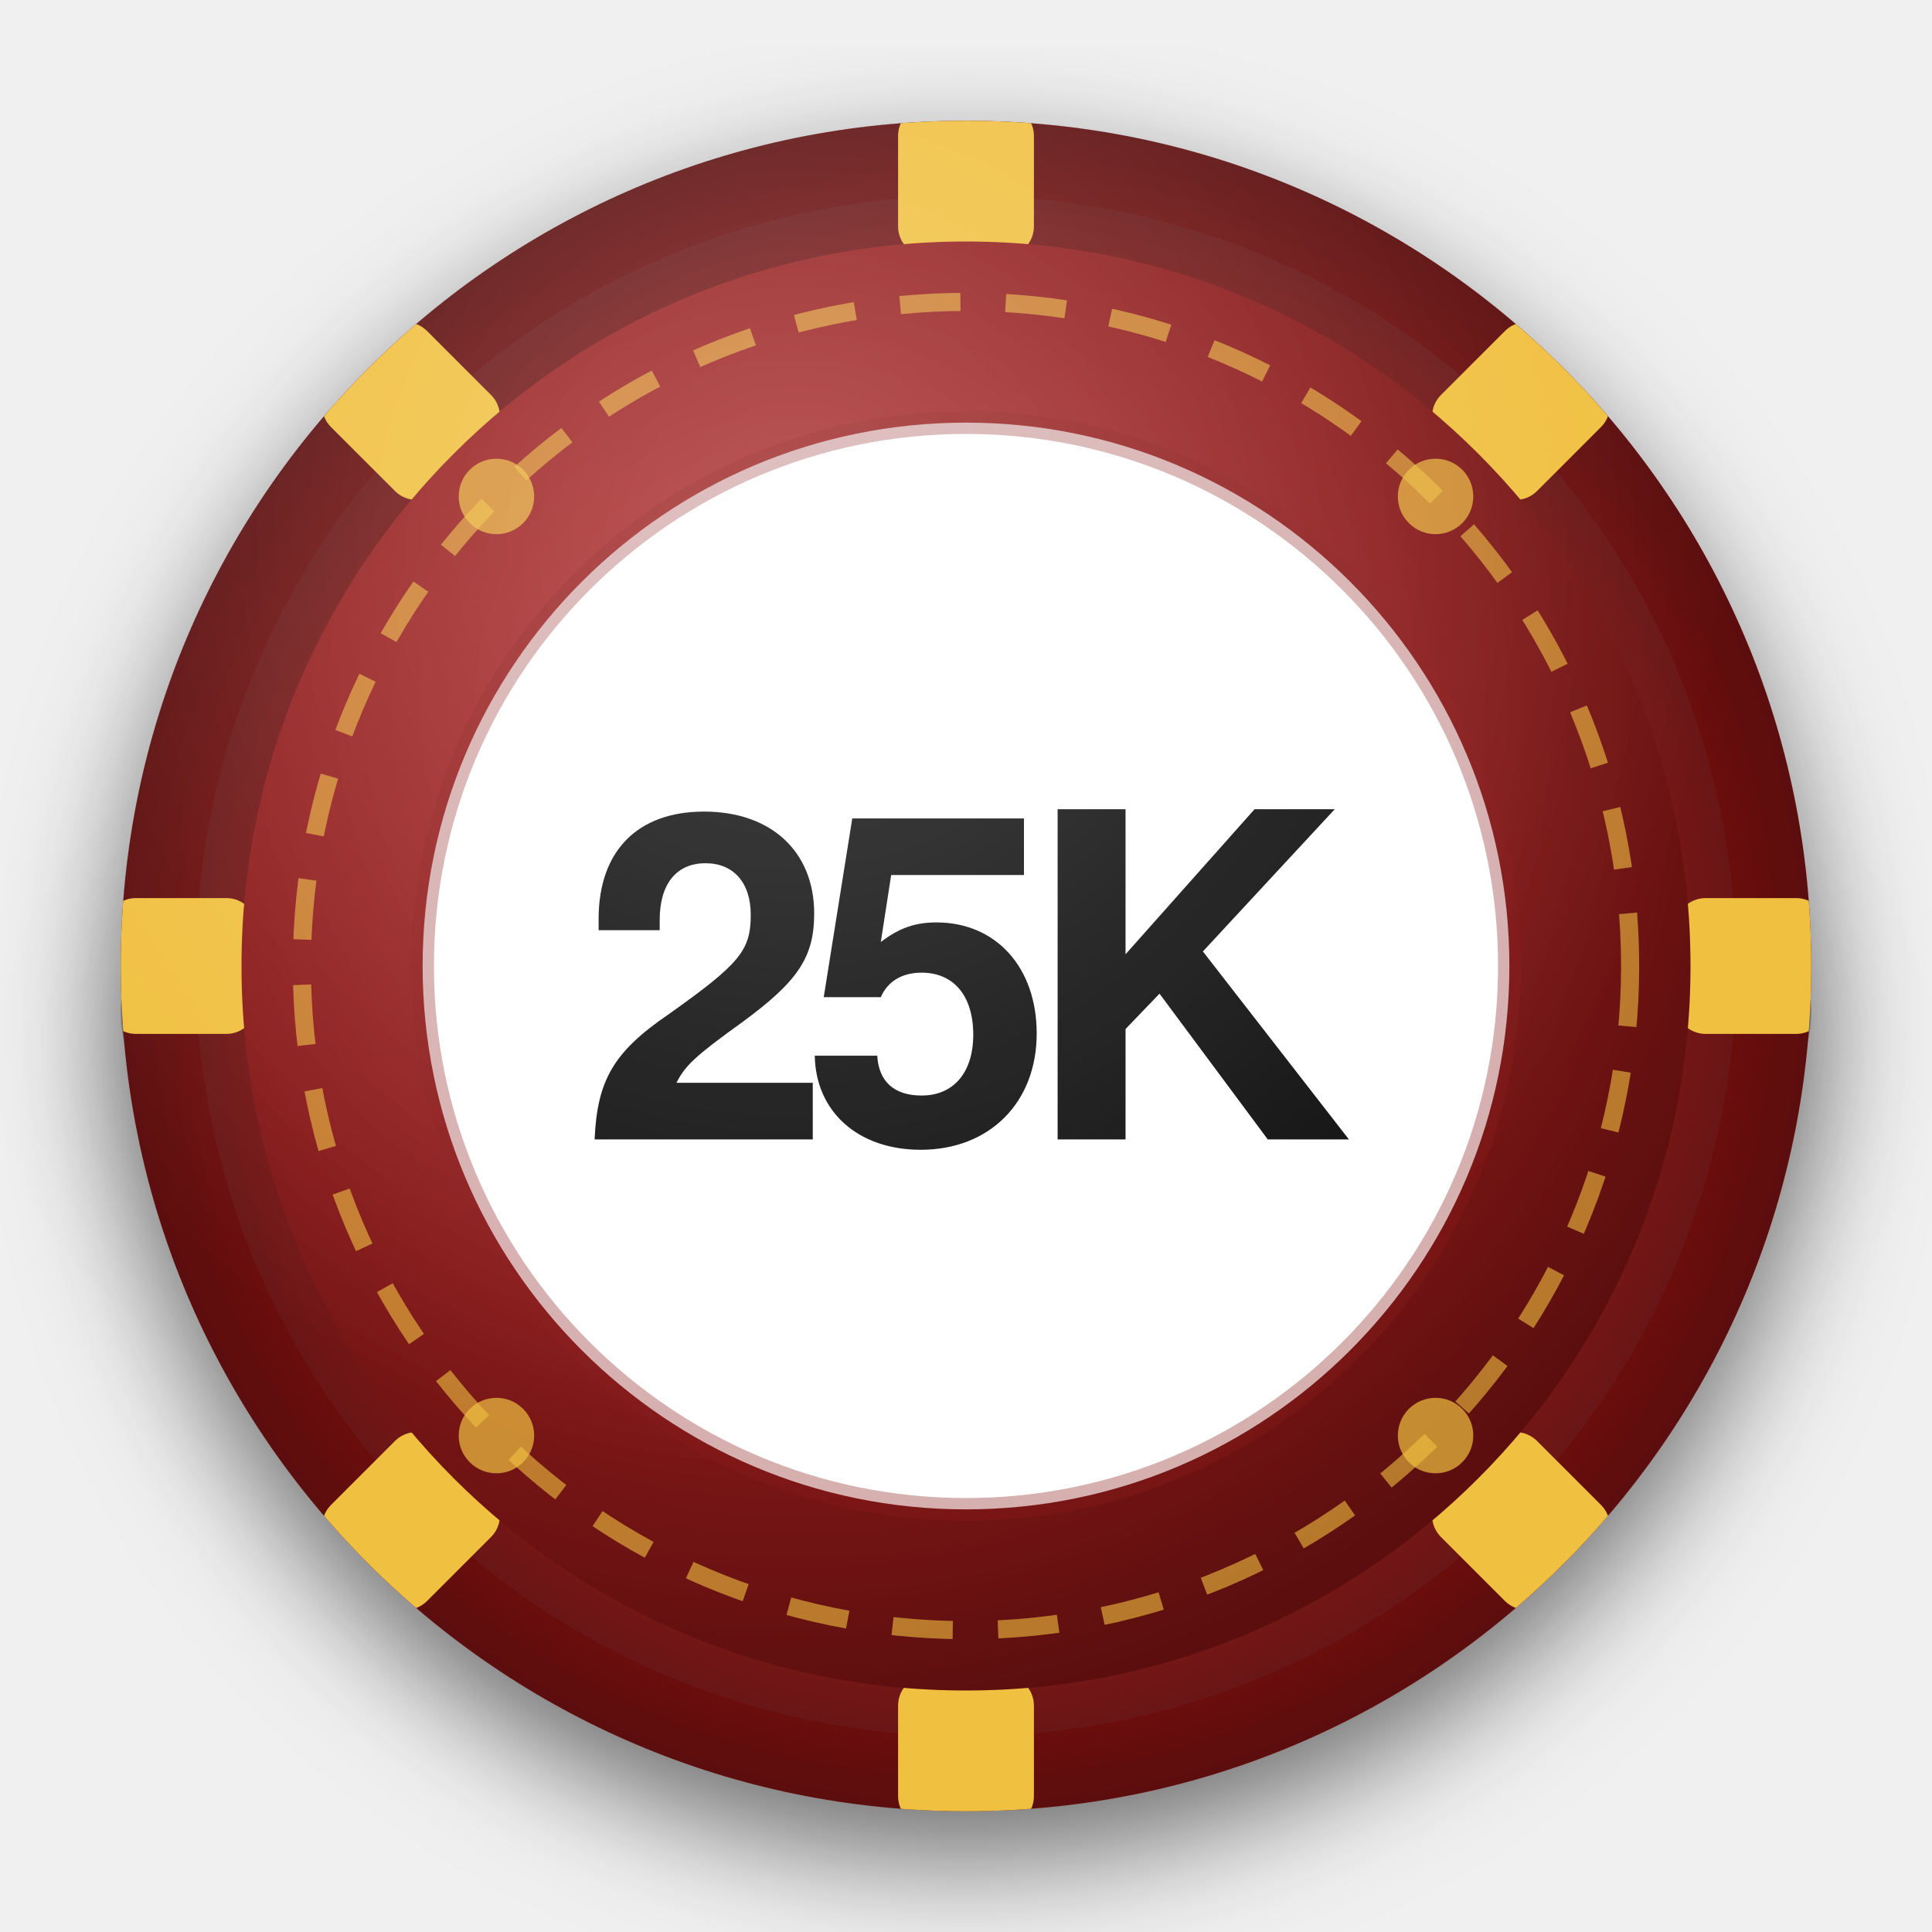
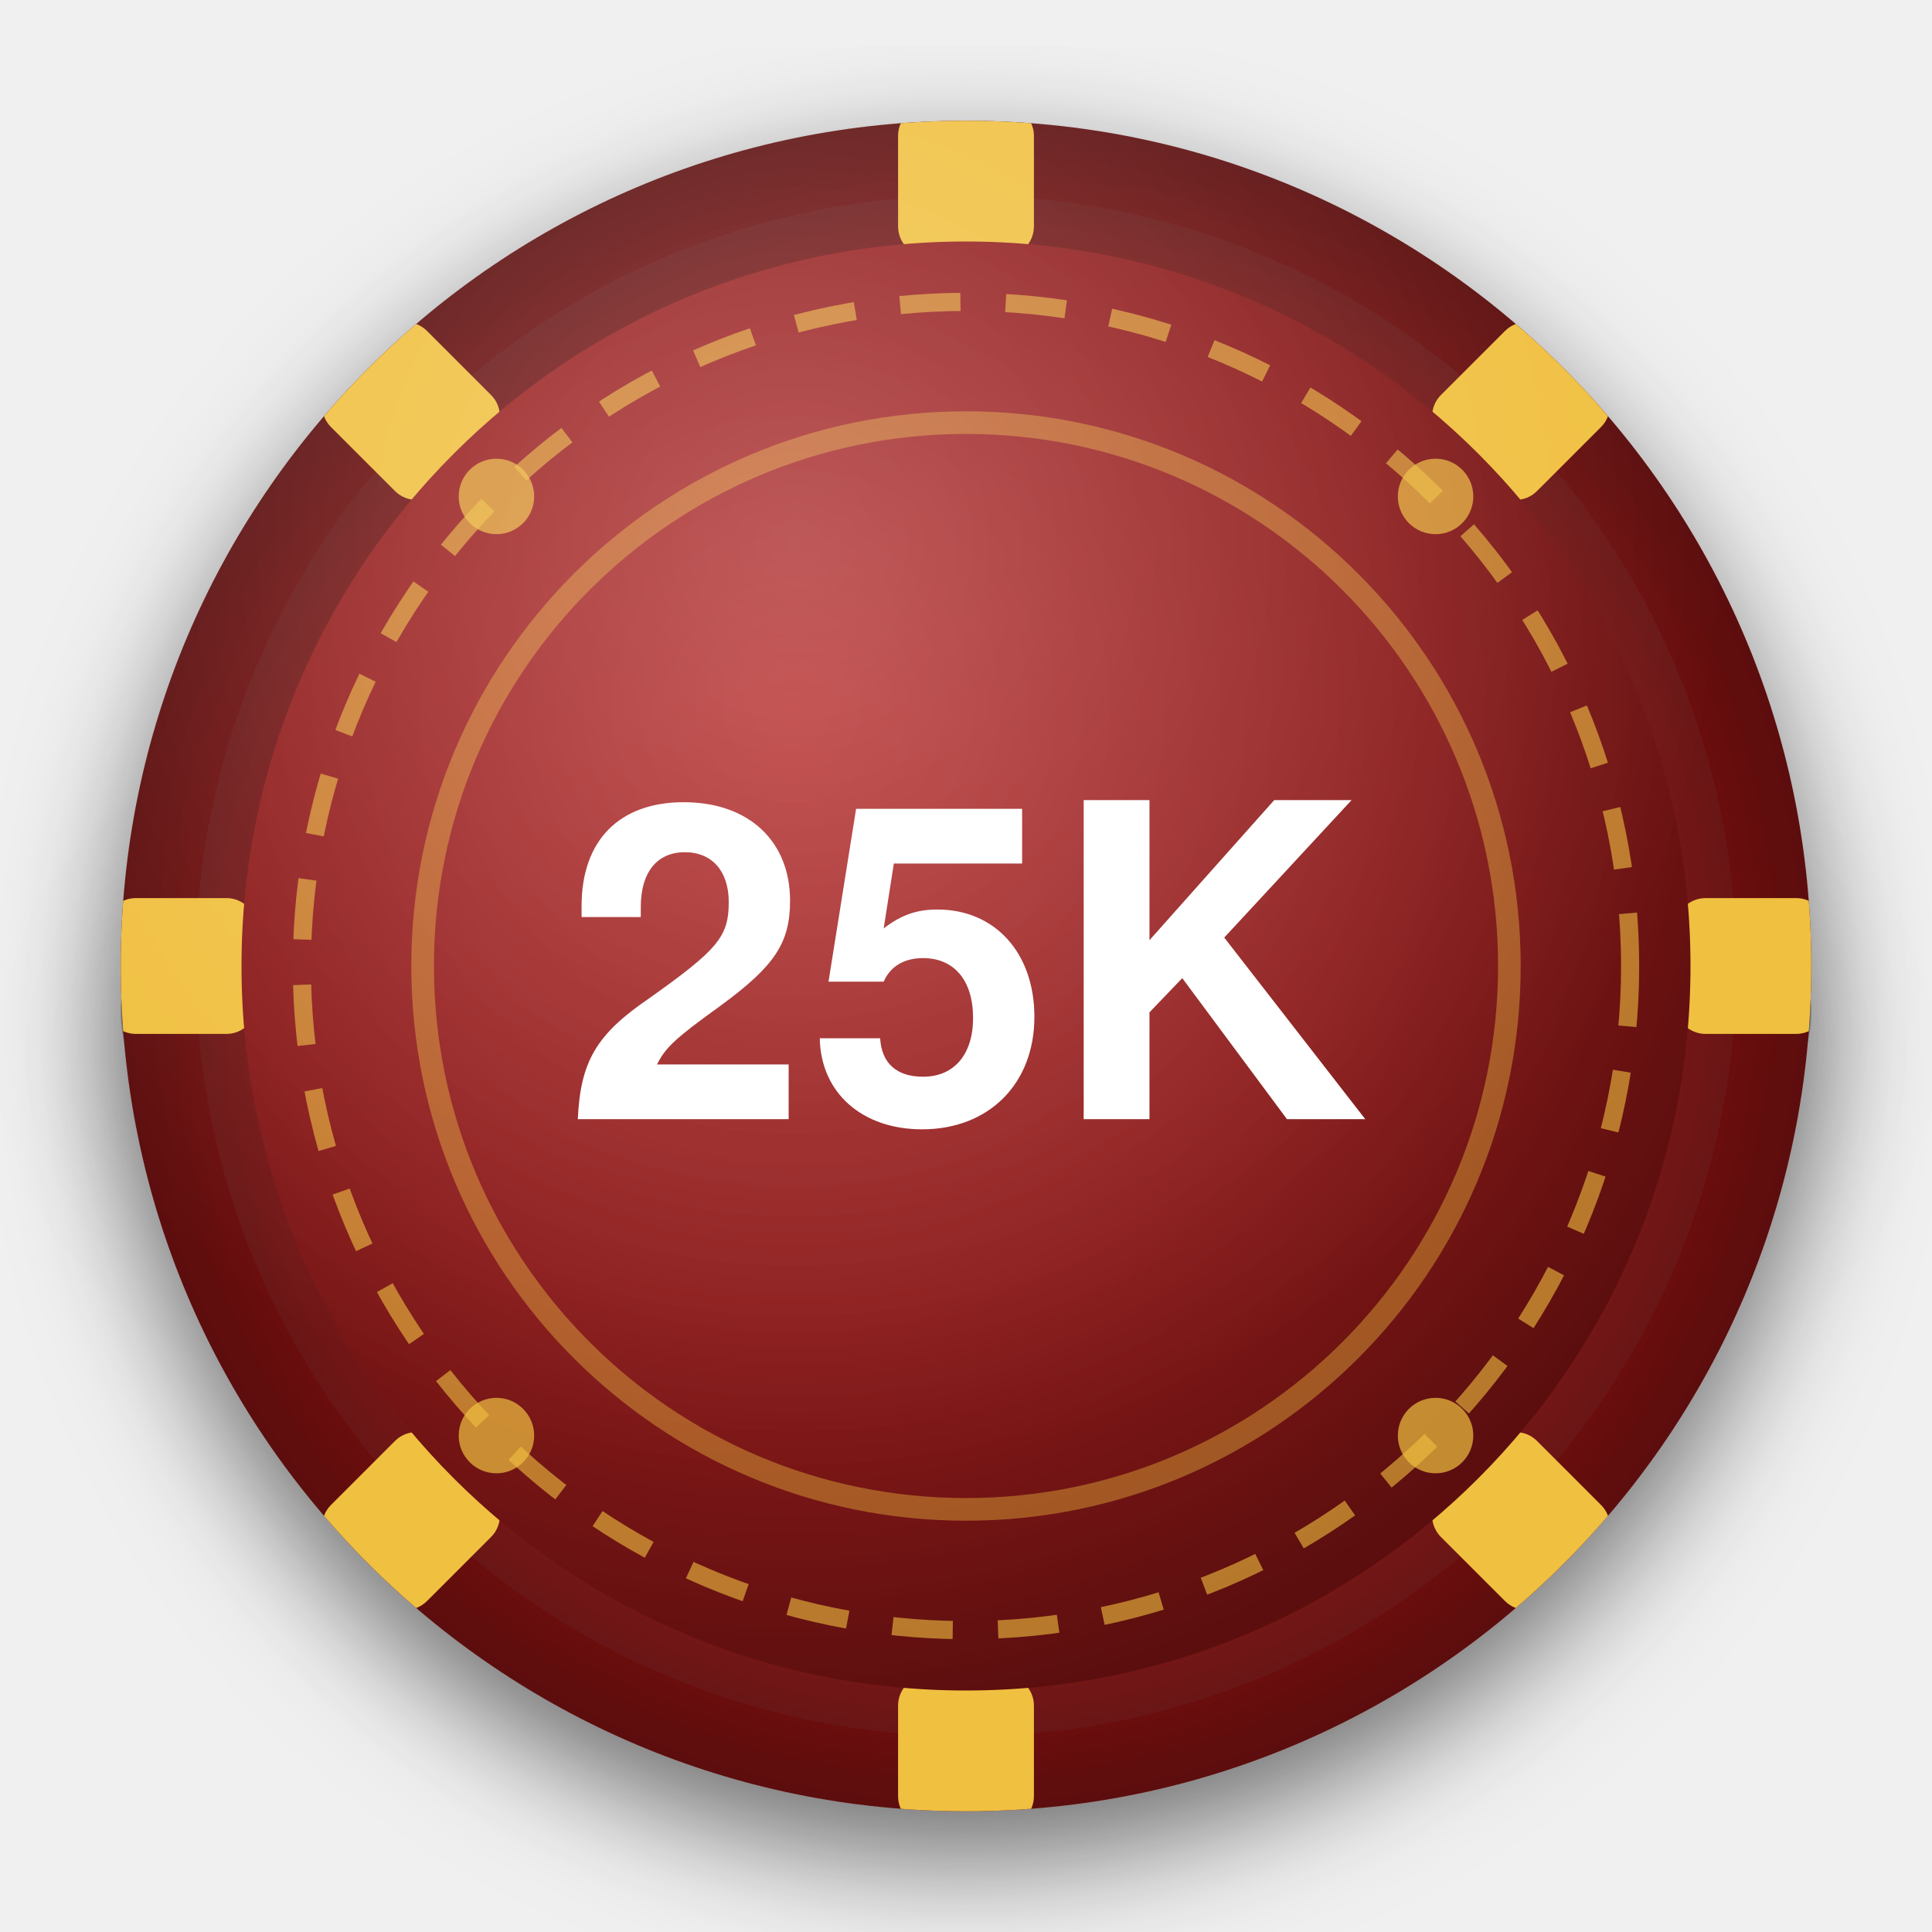
<svg xmlns="http://www.w3.org/2000/svg" width="128" height="128" viewBox="0 0 128 128">
  <defs>
    <radialGradient id="gBody" cx="38%" cy="32%" r="70%">
      <stop offset="0%" stop-color="#B83030" />
      <stop offset="60%" stop-color="#8B1A1A" />
      <stop offset="100%" stop-color="#5C0E0E" />
    </radialGradient>
    <radialGradient id="gRim" cx="50%" cy="50%" r="50%">
      <stop offset="70%" stop-color="#8B1A1A" />
      <stop offset="100%" stop-color="#5C0E0E" />
    </radialGradient>
    <radialGradient id="gSheen" cx="40%" cy="25%" r="55%">
      <stop offset="0%" stop-color="rgba(255,255,255,0.22)" />
      <stop offset="100%" stop-color="rgba(255,255,255,0)" />
    </radialGradient>
    <clipPath id="outerClip">
      <circle cx="64" cy="64" r="56" />
    </clipPath>
    <filter id="shadow" x="-15%" y="-10%" width="130%" height="135%">
      <feDropShadow dx="0" dy="3" stdDeviation="4" flood-color="rgba(0,0,0,0.55)" />
    </filter>
  </defs>
  <ellipse cx="64" cy="67" rx="56" ry="22.4" fill="rgba(0,0,0,0.30)" filter="url(#shadow)" />
  <circle cx="64" cy="64" r="56" fill="url(#gRim)" filter="url(#shadow)" />
  <g clip-path="url(#outerClip)">
    <rect x="59.5" y="7" width="9" height="10" fill="#F0C040" rx="2" transform="rotate(0, 64, 64)" />
    <rect x="59.5" y="7" width="9" height="10" fill="#F0C040" rx="2" transform="rotate(45, 64, 64)" />
    <rect x="59.5" y="7" width="9" height="10" fill="#F0C040" rx="2" transform="rotate(90, 64, 64)" />
    <rect x="59.5" y="7" width="9" height="10" fill="#F0C040" rx="2" transform="rotate(135, 64, 64)" />
    <rect x="59.5" y="7" width="9" height="10" fill="#F0C040" rx="2" transform="rotate(180, 64, 64)" />
    <rect x="59.5" y="7" width="9" height="10" fill="#F0C040" rx="2" transform="rotate(225, 64, 64)" />
    <rect x="59.5" y="7" width="9" height="10" fill="#F0C040" rx="2" transform="rotate(270, 64, 64)" />
    <rect x="59.5" y="7" width="9" height="10" fill="#F0C040" rx="2" transform="rotate(315, 64, 64)" />
  </g>
  <circle cx="64" cy="64" r="48" fill="url(#gBody)" />
  <circle cx="64" cy="64" r="44" fill="none" stroke="#F0C040" stroke-width="1.2" stroke-opacity="0.6" stroke-dasharray="4 3" />
  <circle cx="95.11" cy="95.11" r="2.5" fill="#F0C040" opacity="0.7" />
  <circle cx="32.89" cy="95.11" r="2.5" fill="#F0C040" opacity="0.7" />
  <circle cx="32.89" cy="32.89" r="2.5" fill="#F0C040" opacity="0.7" />
  <circle cx="95.11" cy="32.89" r="2.5" fill="#F0C040" opacity="0.7" />
-   <circle cx="64" cy="64" r="36" fill="#FFFFFF" />
-   <circle cx="64" cy="64" r="36" fill="none" stroke="#8B1A1A" stroke-width="1.5" stroke-opacity="0.35" />
-   <text x="64" y="65" text-anchor="middle" dominant-baseline="middle" font-family="'Helvetica Neue', Helvetica, Arial, sans-serif" font-weight="700" font-size="30" fill="#111111" letter-spacing="-2">25K</text>
+   <circle cx="64" cy="64" r="36" fill="none" stroke="#F0C040" stroke-width="1.5" stroke-opacity="0.4" />
+   <text x="64" y="64" dy="0.35em" text-anchor="middle" font-family="'Helvetica Neue', Helvetica, Arial, sans-serif" font-weight="700" font-size="29" fill="#FFFFFF">25K</text>
  <circle cx="64" cy="64" r="56" fill="url(#gSheen)" clip-path="url(#outerClip)" />
</svg>
